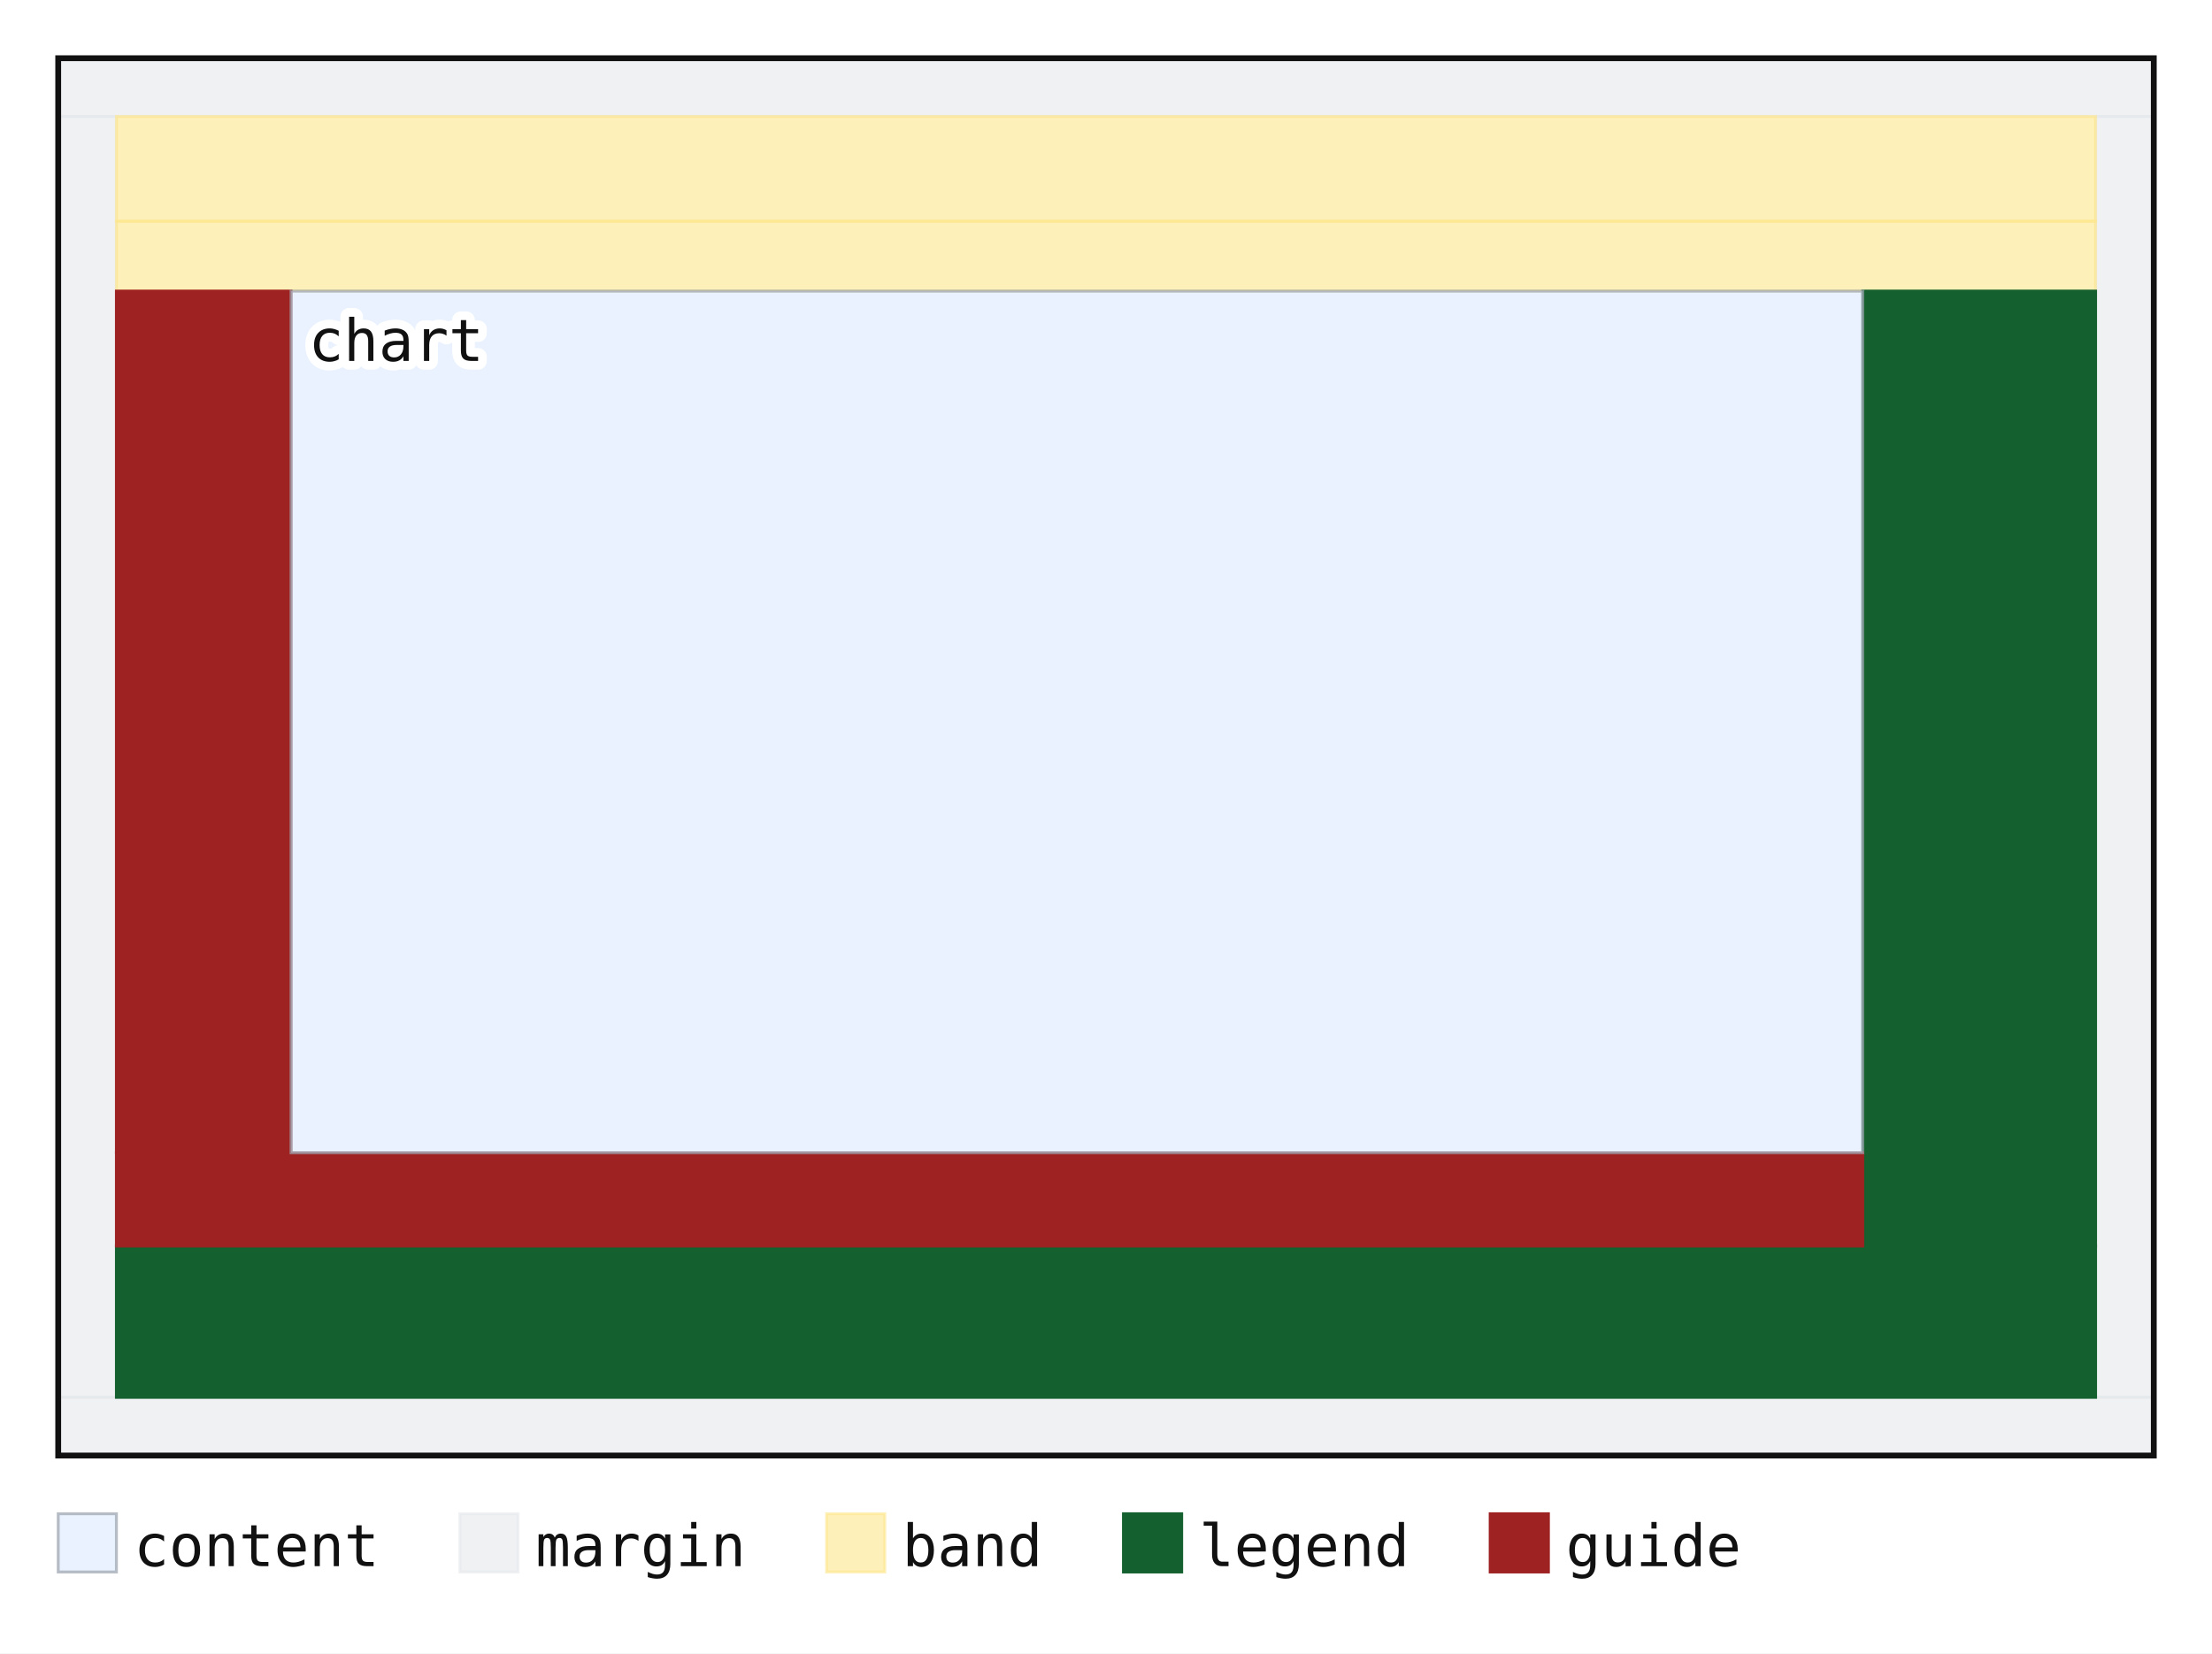
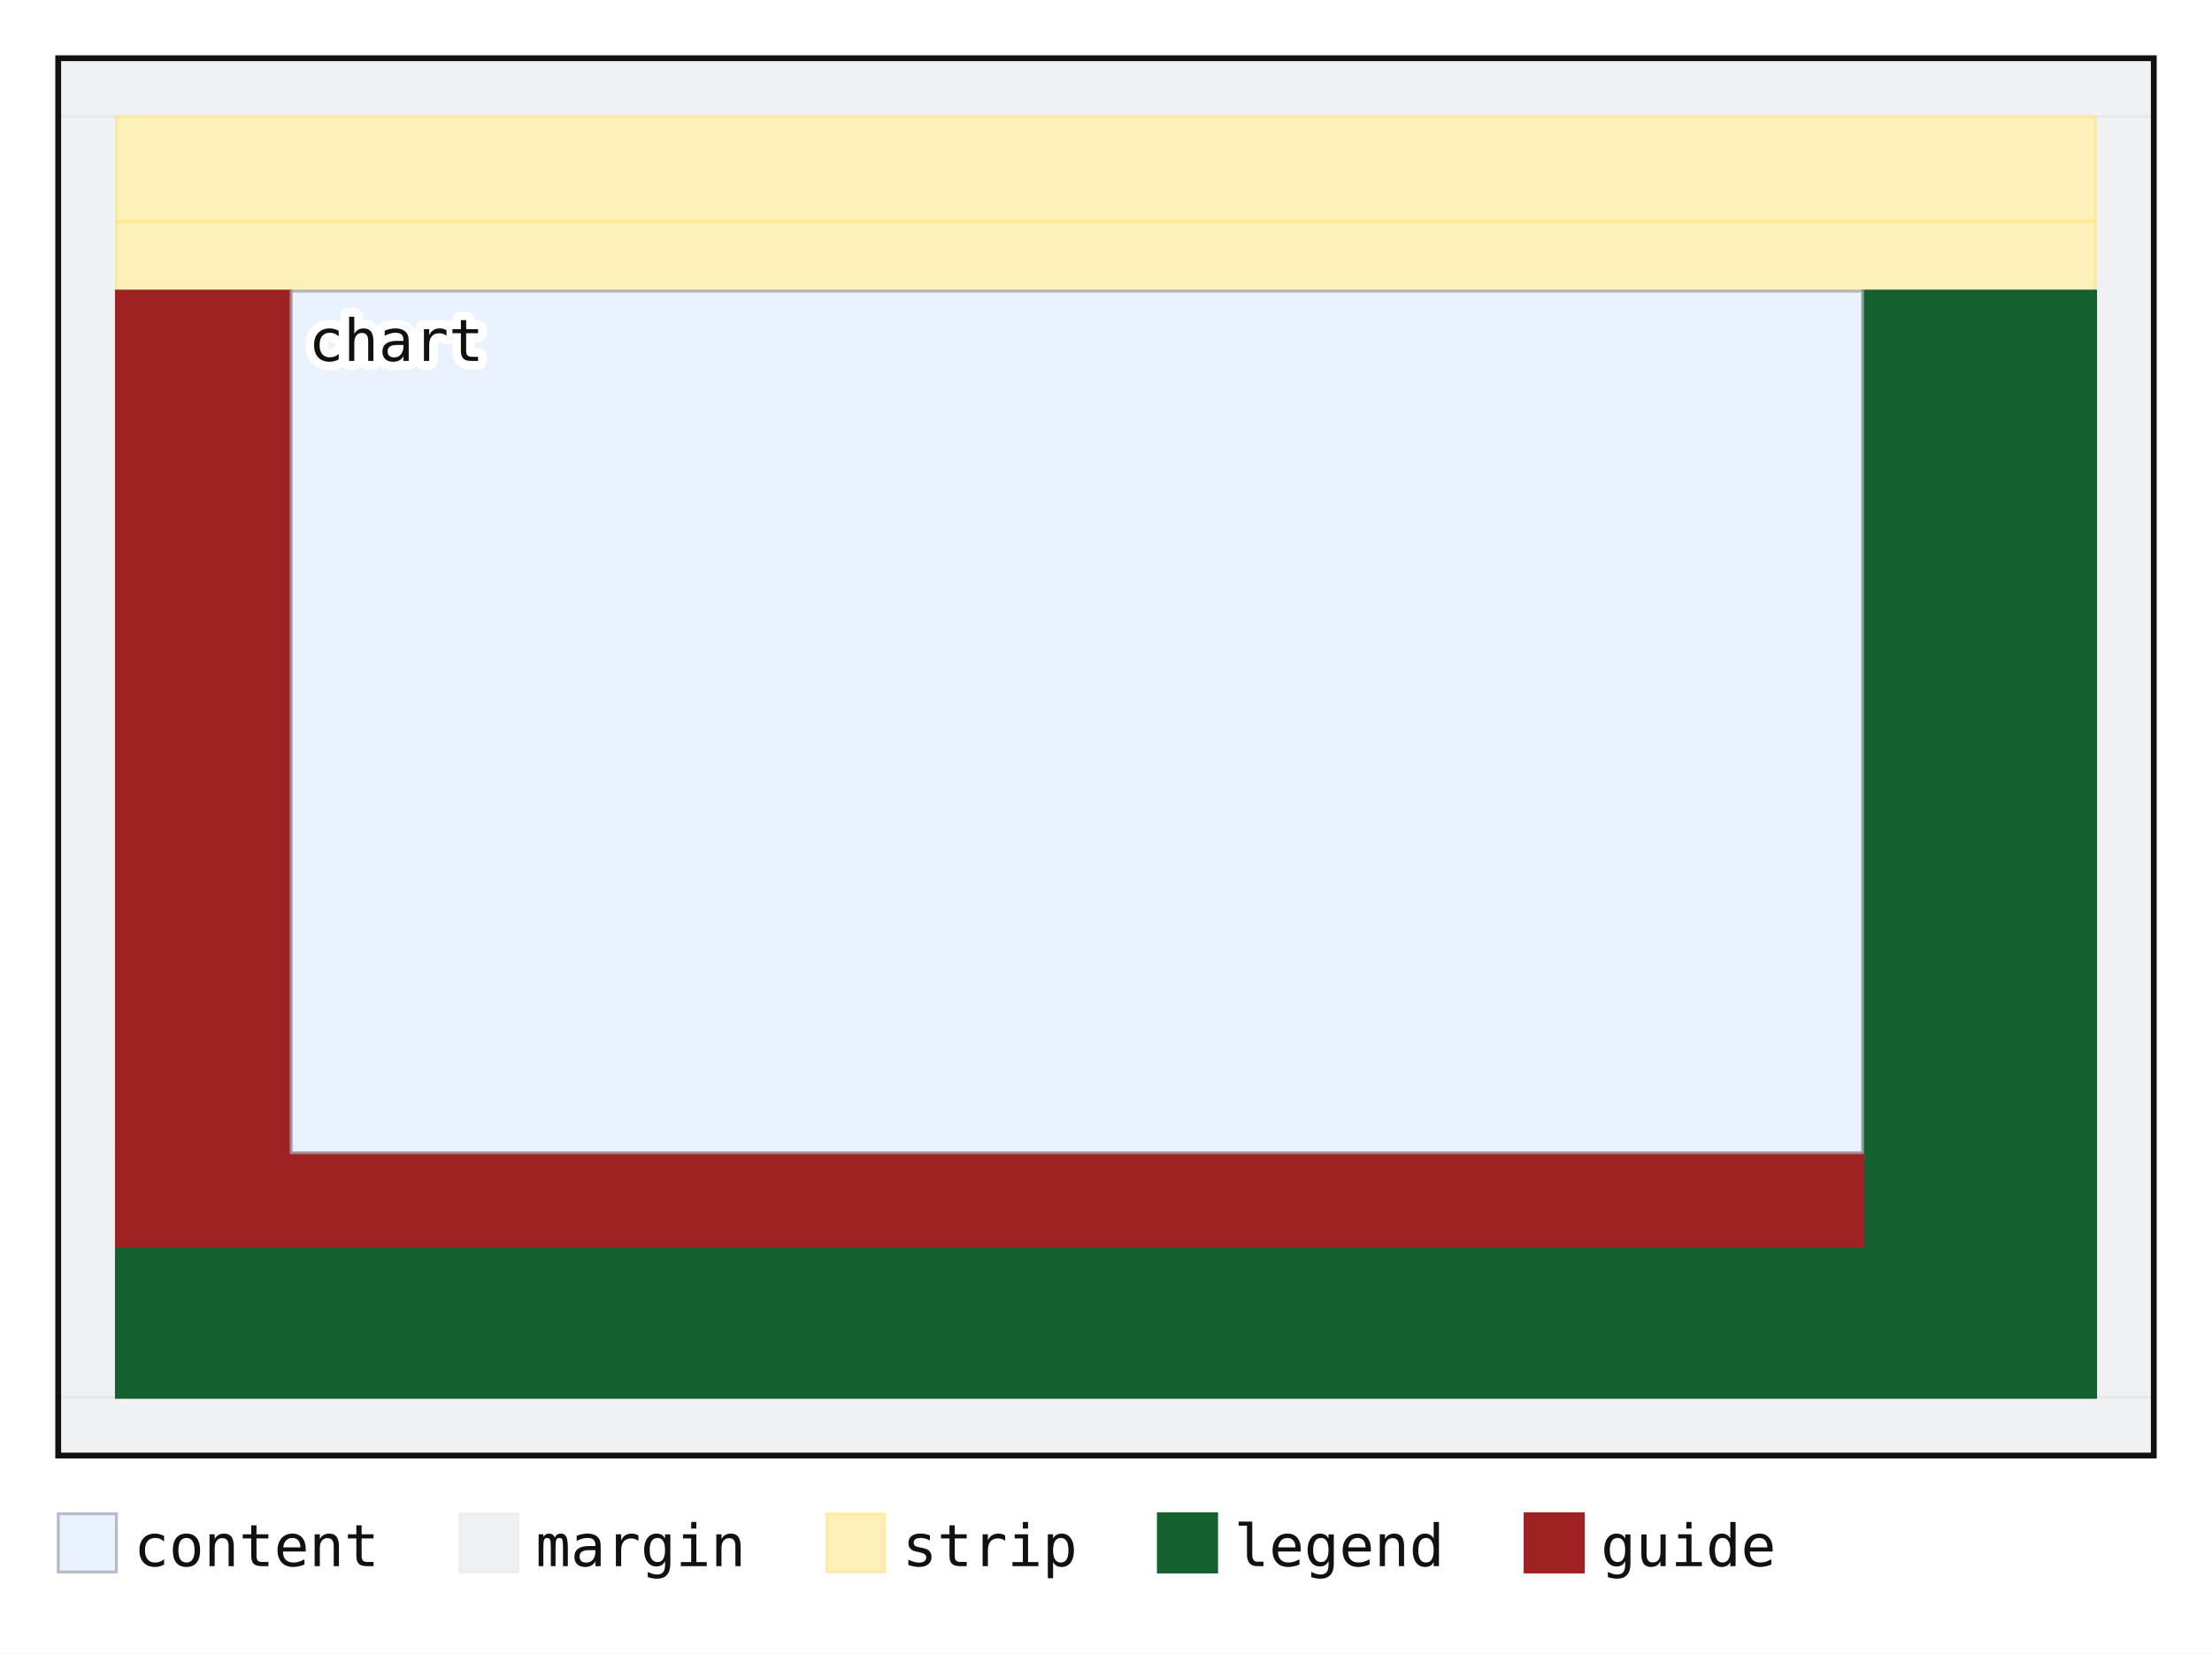
<svg xmlns="http://www.w3.org/2000/svg" viewBox="-10 -10 380 284" font-family="monospace" font-size="10">
  <rect x="-10" y="-10" width="380" height="284" fill="#ffffff" />
  <rect x="0" y="0" width="360" height="10" fill="#e5e7eb" fill-opacity="0.6" stroke="#e5e7eb" stroke-width="0.5" stroke-opacity="0.6" />
  <rect x="0" y="230" width="360" height="10" fill="#e5e7eb" fill-opacity="0.6" stroke="#e5e7eb" stroke-width="0.5" stroke-opacity="0.6" />
  <rect x="0" y="10" width="10" height="220" fill="#e5e7eb" fill-opacity="0.6" stroke="#e5e7eb" stroke-width="0.5" stroke-opacity="0.6" />
  <rect x="350" y="10" width="10" height="220" fill="#e5e7eb" fill-opacity="0.6" stroke="#e5e7eb" stroke-width="0.5" stroke-opacity="0.6" />
  <rect x="10" y="10" width="340" height="18" fill="#fde68a" fill-opacity="0.6" stroke="#fde68a" stroke-width="0.5" stroke-opacity="0.6" />
  <rect x="10" y="28" width="340" height="12" fill="#fde68a" fill-opacity="0.6" stroke="#fde68a" stroke-width="0.5" stroke-opacity="0.6" />
  <rect x="10" y="204" width="340" height="26" fill="#14602f" stroke="#14602f" stroke-width="0.5" />
  <rect x="310" y="40" width="40" height="164" fill="#14602f" stroke="#14602f" stroke-width="0.5" />
  <rect x="10" y="188" width="300" height="16" fill="#9f2222" stroke="#9f2222" stroke-width="0.5" />
  <rect x="10" y="40" width="30" height="148" fill="#9f2222" stroke="#9f2222" stroke-width="0.5" />
  <rect x="40" y="40" width="270" height="148" fill="#dbeafe" fill-opacity="0.6" stroke="#9ca3af" stroke-width="0.5" stroke-opacity="0.7" />
  <text x="43" y="52" fill="#111111" stroke="#ffffff" stroke-width="3" stroke-linejoin="round" paint-order="stroke">chart</text>
  <rect x="0" y="250" width="10" height="10" fill="#dbeafe" fill-opacity="0.6" stroke="#9ca3af" stroke-width="0.5" stroke-opacity="0.7" />
  <text x="13" y="259" fill="#111111" stroke="#ffffff" stroke-width="3" stroke-linejoin="round" paint-order="stroke">content</text>
  <rect x="69" y="250" width="10" height="10" fill="#e5e7eb" fill-opacity="0.6" stroke="#e5e7eb" stroke-width="0.5" stroke-opacity="0.6" />
  <text x="82" y="259" fill="#111111" stroke="#ffffff" stroke-width="3" stroke-linejoin="round" paint-order="stroke">margin</text>
  <rect x="132" y="250" width="10" height="10" fill="#fde68a" fill-opacity="0.6" stroke="#fde68a" stroke-width="0.5" stroke-opacity="0.6" />
-   <text x="145" y="259" fill="#111111" stroke="#ffffff" stroke-width="3" stroke-linejoin="round" paint-order="stroke">band</text>
-   <rect x="183" y="250" width="10" height="10" fill="#14602f" stroke="#14602f" stroke-width="0.5" />
-   <text x="196" y="259" fill="#111111" stroke="#ffffff" stroke-width="3" stroke-linejoin="round" paint-order="stroke">legend</text>
-   <rect x="246" y="250" width="10" height="10" fill="#9f2222" stroke="#9f2222" stroke-width="0.5" />
-   <text x="259" y="259" fill="#111111" stroke="#ffffff" stroke-width="3" stroke-linejoin="round" paint-order="stroke">guide</text>
+   <text x="145" y="259" fill="#111111" stroke="#ffffff" stroke-width="3" stroke-linejoin="round" paint-order="stroke">strip</text>
+   <rect x="189" y="250" width="10" height="10" fill="#14602f" stroke="#14602f" stroke-width="0.5" />
+   <text x="202" y="259" fill="#111111" stroke="#ffffff" stroke-width="3" stroke-linejoin="round" paint-order="stroke">legend</text>
+   <rect x="252" y="250" width="10" height="10" fill="#9f2222" stroke="#9f2222" stroke-width="0.5" />
+   <text x="265" y="259" fill="#111111" stroke="#ffffff" stroke-width="3" stroke-linejoin="round" paint-order="stroke">guide</text>
  <rect x="0" y="0" width="360" height="240" fill="none" stroke="#111111" stroke-width="1" />
</svg>
